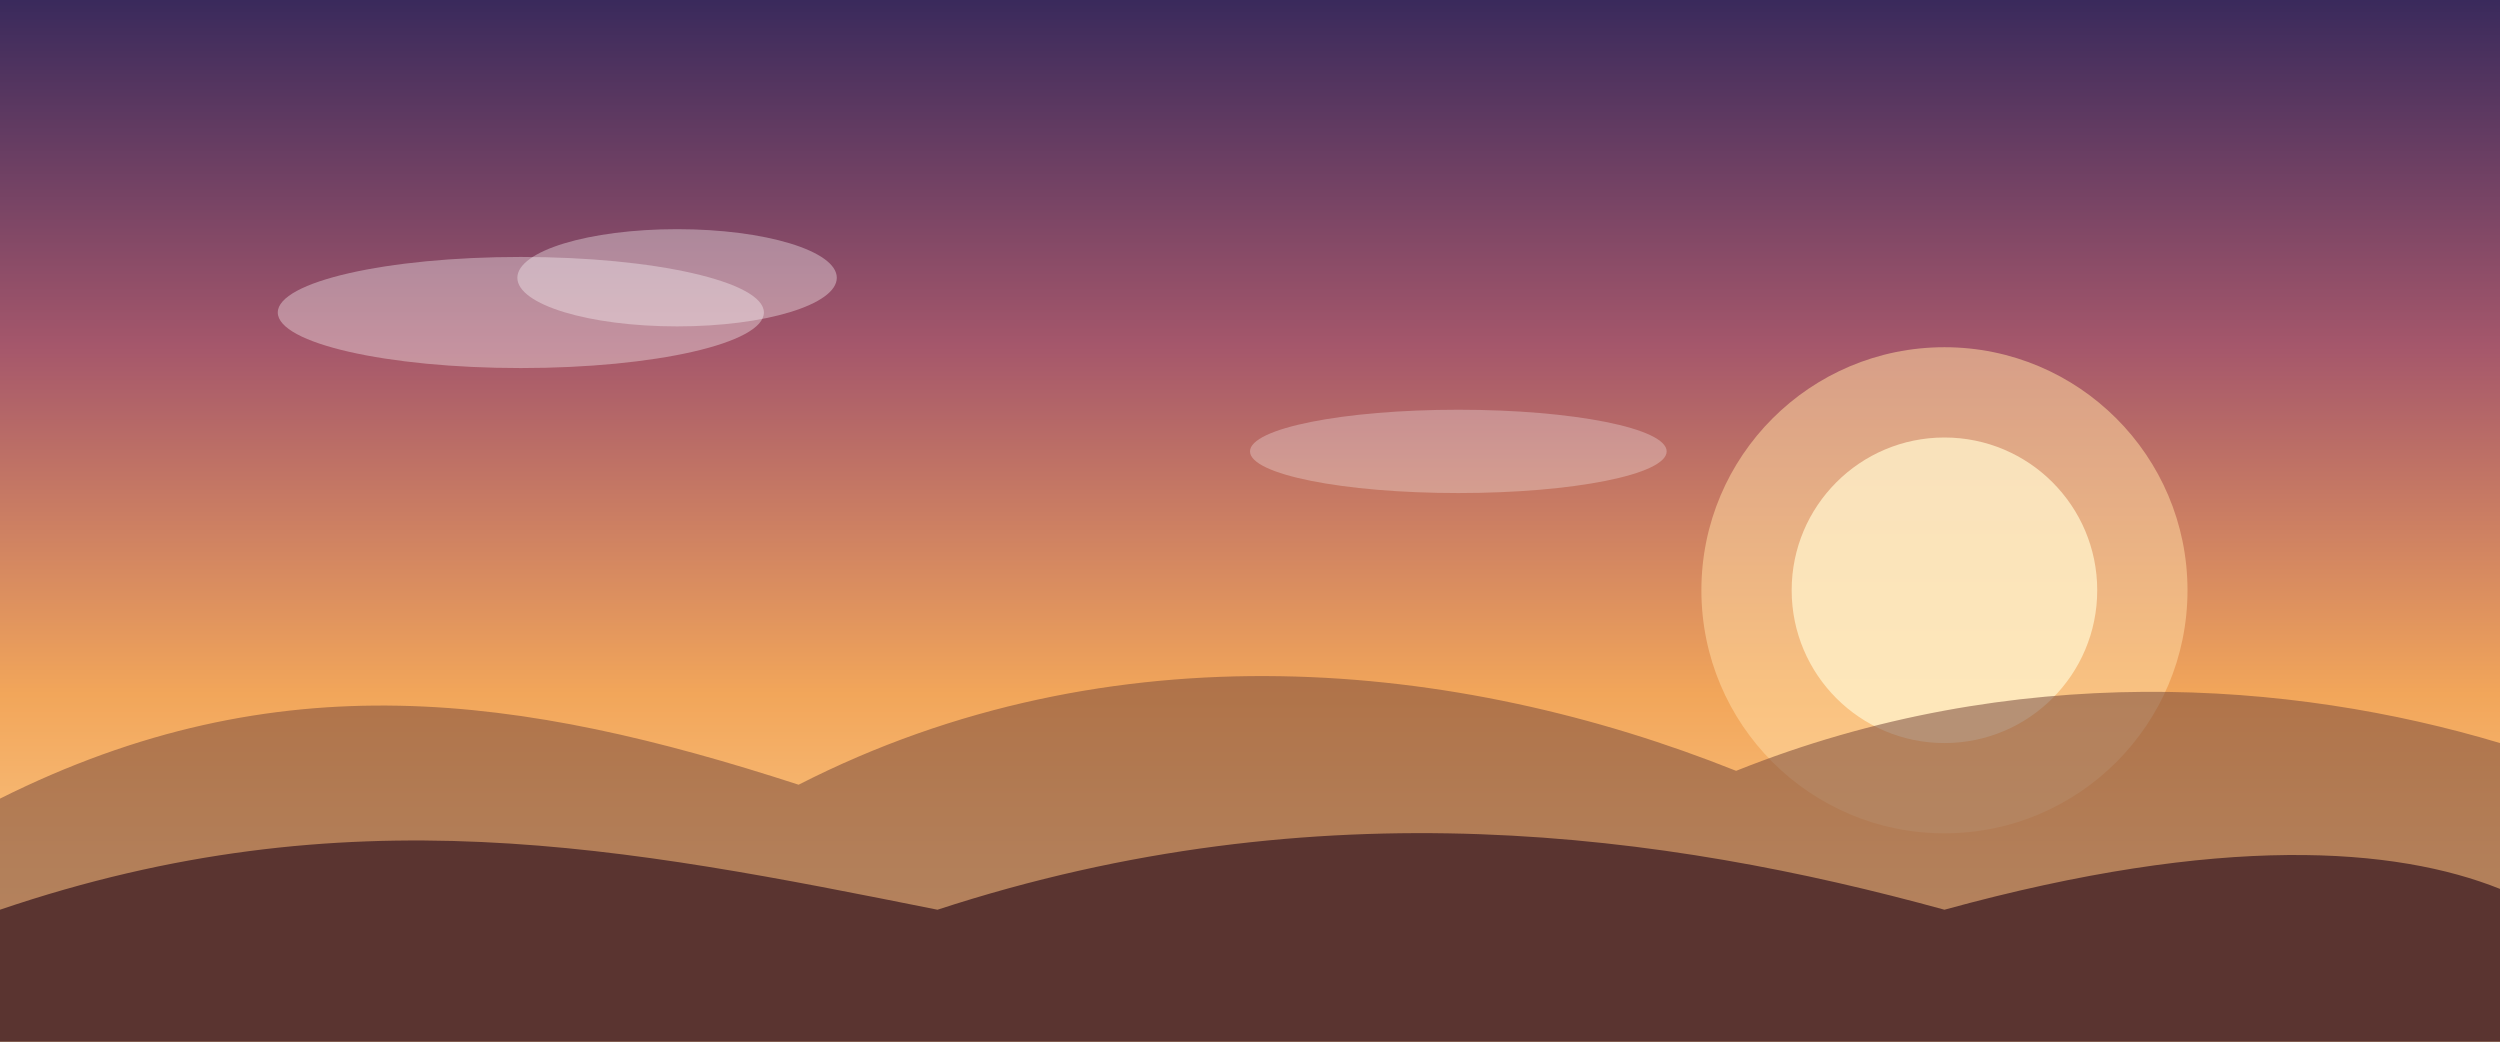
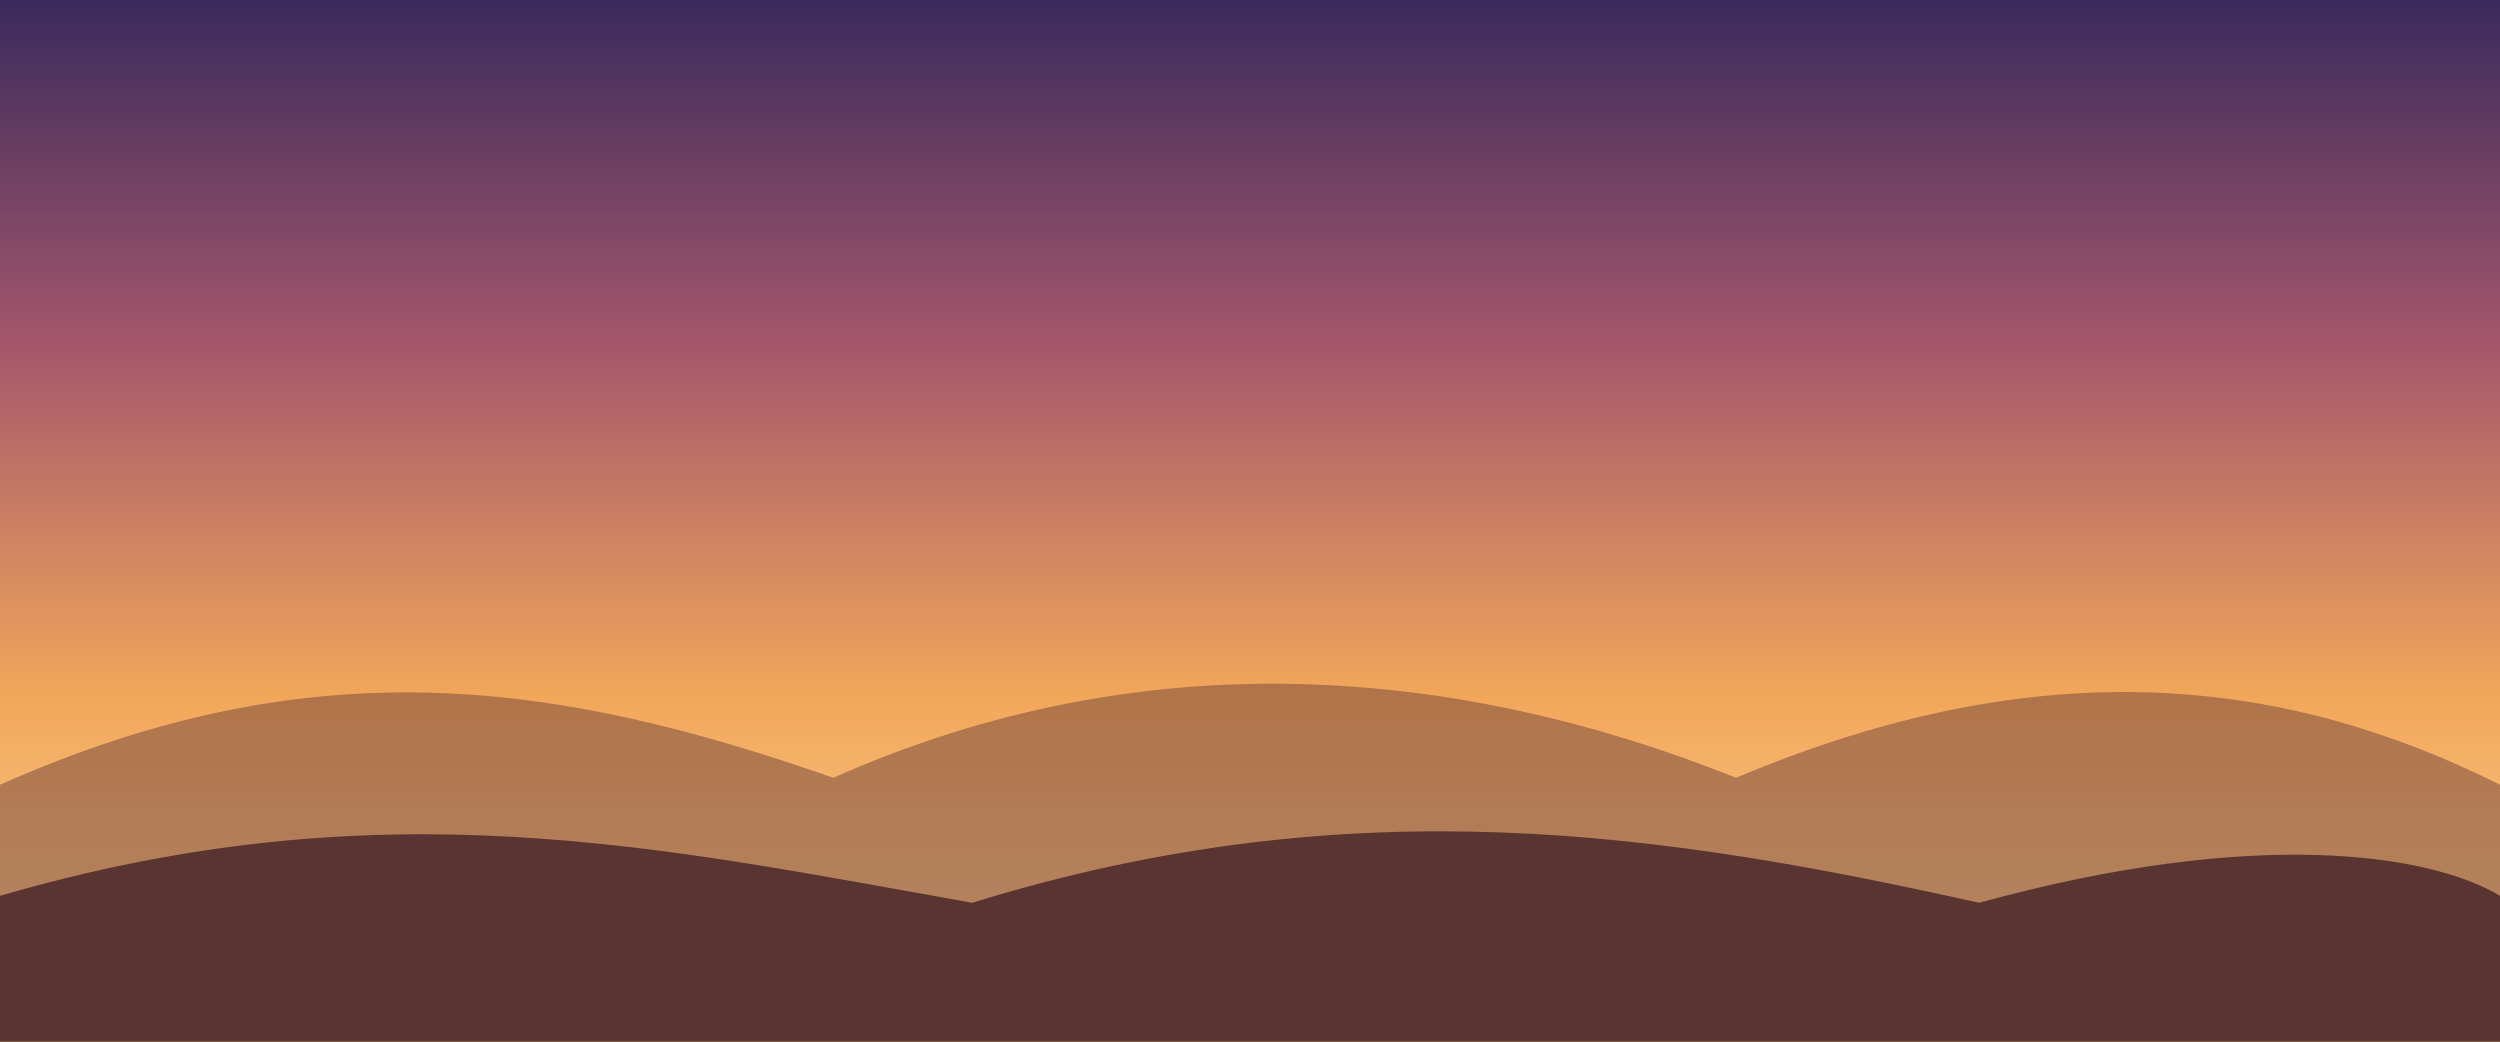
<svg xmlns="http://www.w3.org/2000/svg" width="720" height="300" viewBox="0 0 720 300">
  <defs>
    <linearGradient id="s" x1="0" y1="0" x2="0" y2="1">
      <stop offset="0" stop-color="#3a2a5c" />
      <stop offset="0.333" stop-color="#a5576b" />
      <stop offset="0.667" stop-color="#f2a65a" />
      <stop offset="1" stop-color="#ffd9a0" />
    </linearGradient>
  </defs>
  <rect width="720" height="300" fill="url(#s)" />
-   <circle cx="560" cy="170" r="70" fill="#ffd9a0" opacity=".55" />
-   <circle cx="560" cy="170" r="44" fill="#fff0c8" opacity=".8" />
-   <path d="M0 230 C80 190 150 200 230 226 C320 180 420 190 500 222 C580 190 660 196 720 214 L720 300 L0 300 Z" fill="#7a4a3c" opacity=".55" />
-   <path d="M0 262 C100 228 180 244 270 262 C380 226 480 240 560 262 C640 240 690 244 720 256 L720 300 L0 300 Z" fill="#5a3430" />
-   <ellipse cx="150" cy="90" rx="70" ry="16" fill="#fff" opacity=".35" />
-   <ellipse cx="195" cy="80" rx="46" ry="14" fill="#fff" opacity=".35" />
-   <ellipse cx="420" cy="130" rx="60" ry="12" fill="#fff" opacity=".28" />
+   <path d="M0 226 C90 186 160 196 240 224 C330 184 420 192 500 224 C590 186 660 196 720 226 L720 300 L0 300 Z" fill="#7a4a3c" opacity=".55" />
+   <path d="M0 258 C110 226 190 244 280 260 C390 226 480 240 570 260 C650 238 700 246 720 258 L720 300 L0 300 Z" fill="#5a3430" />
</svg>
